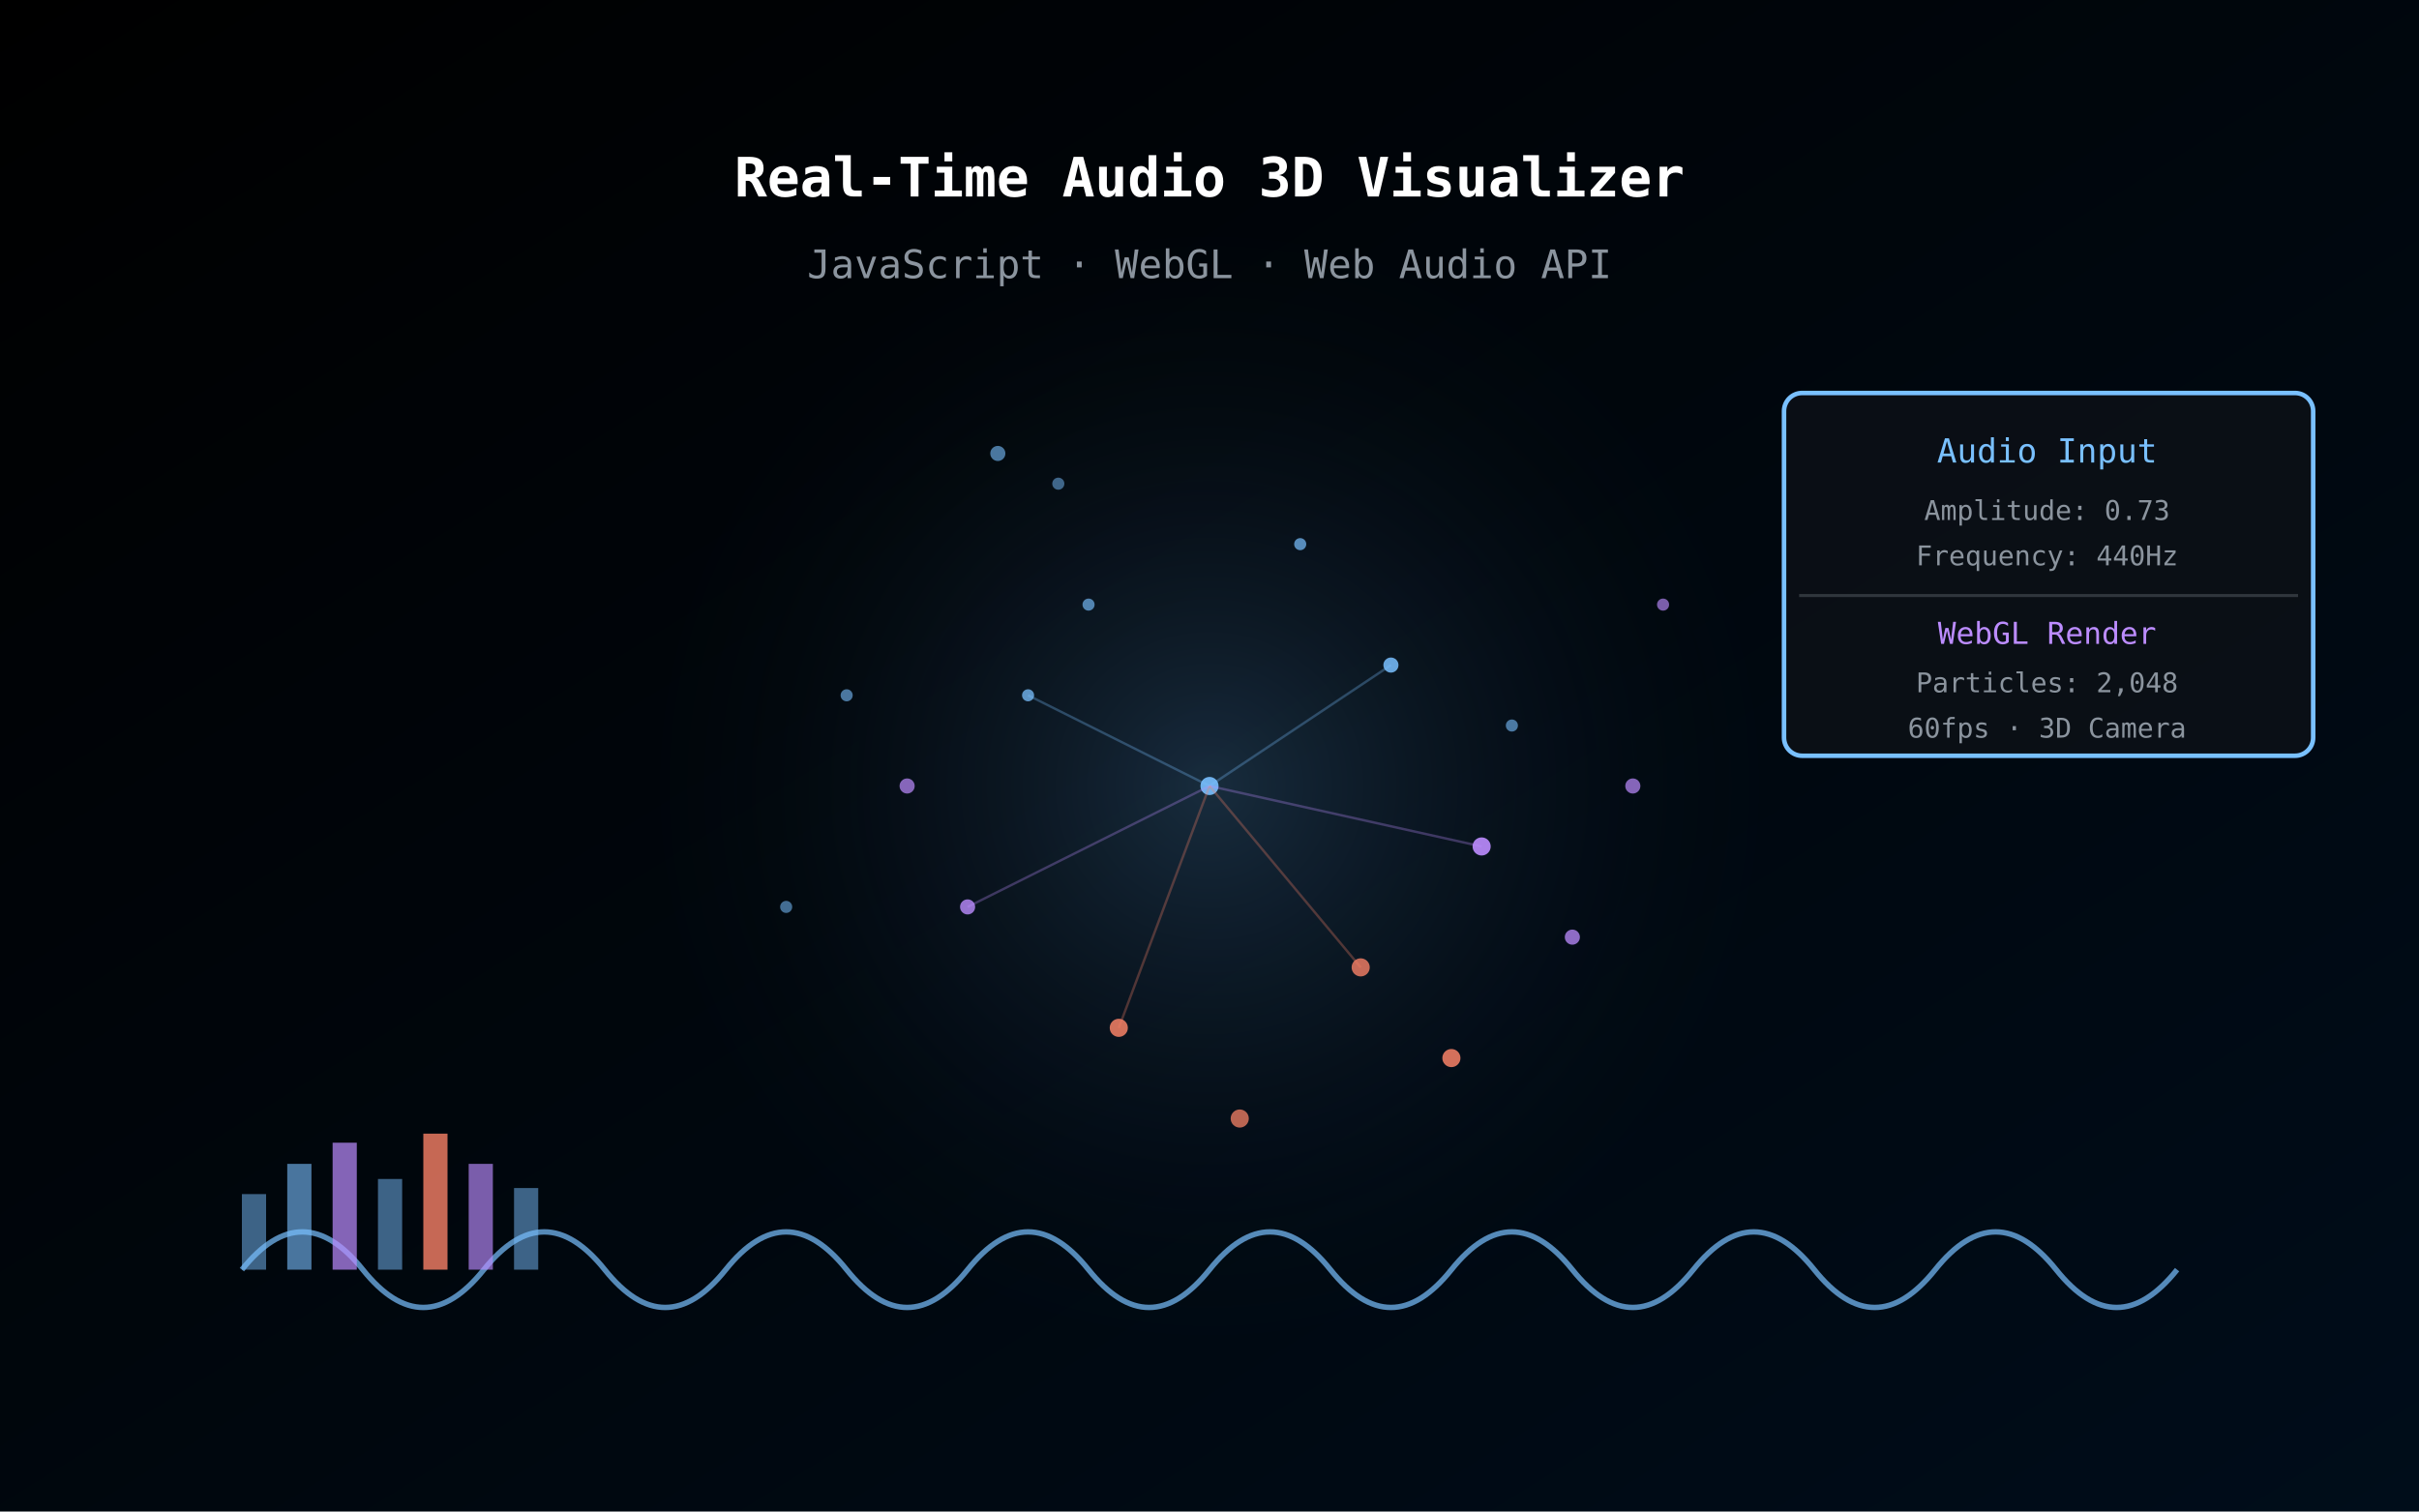
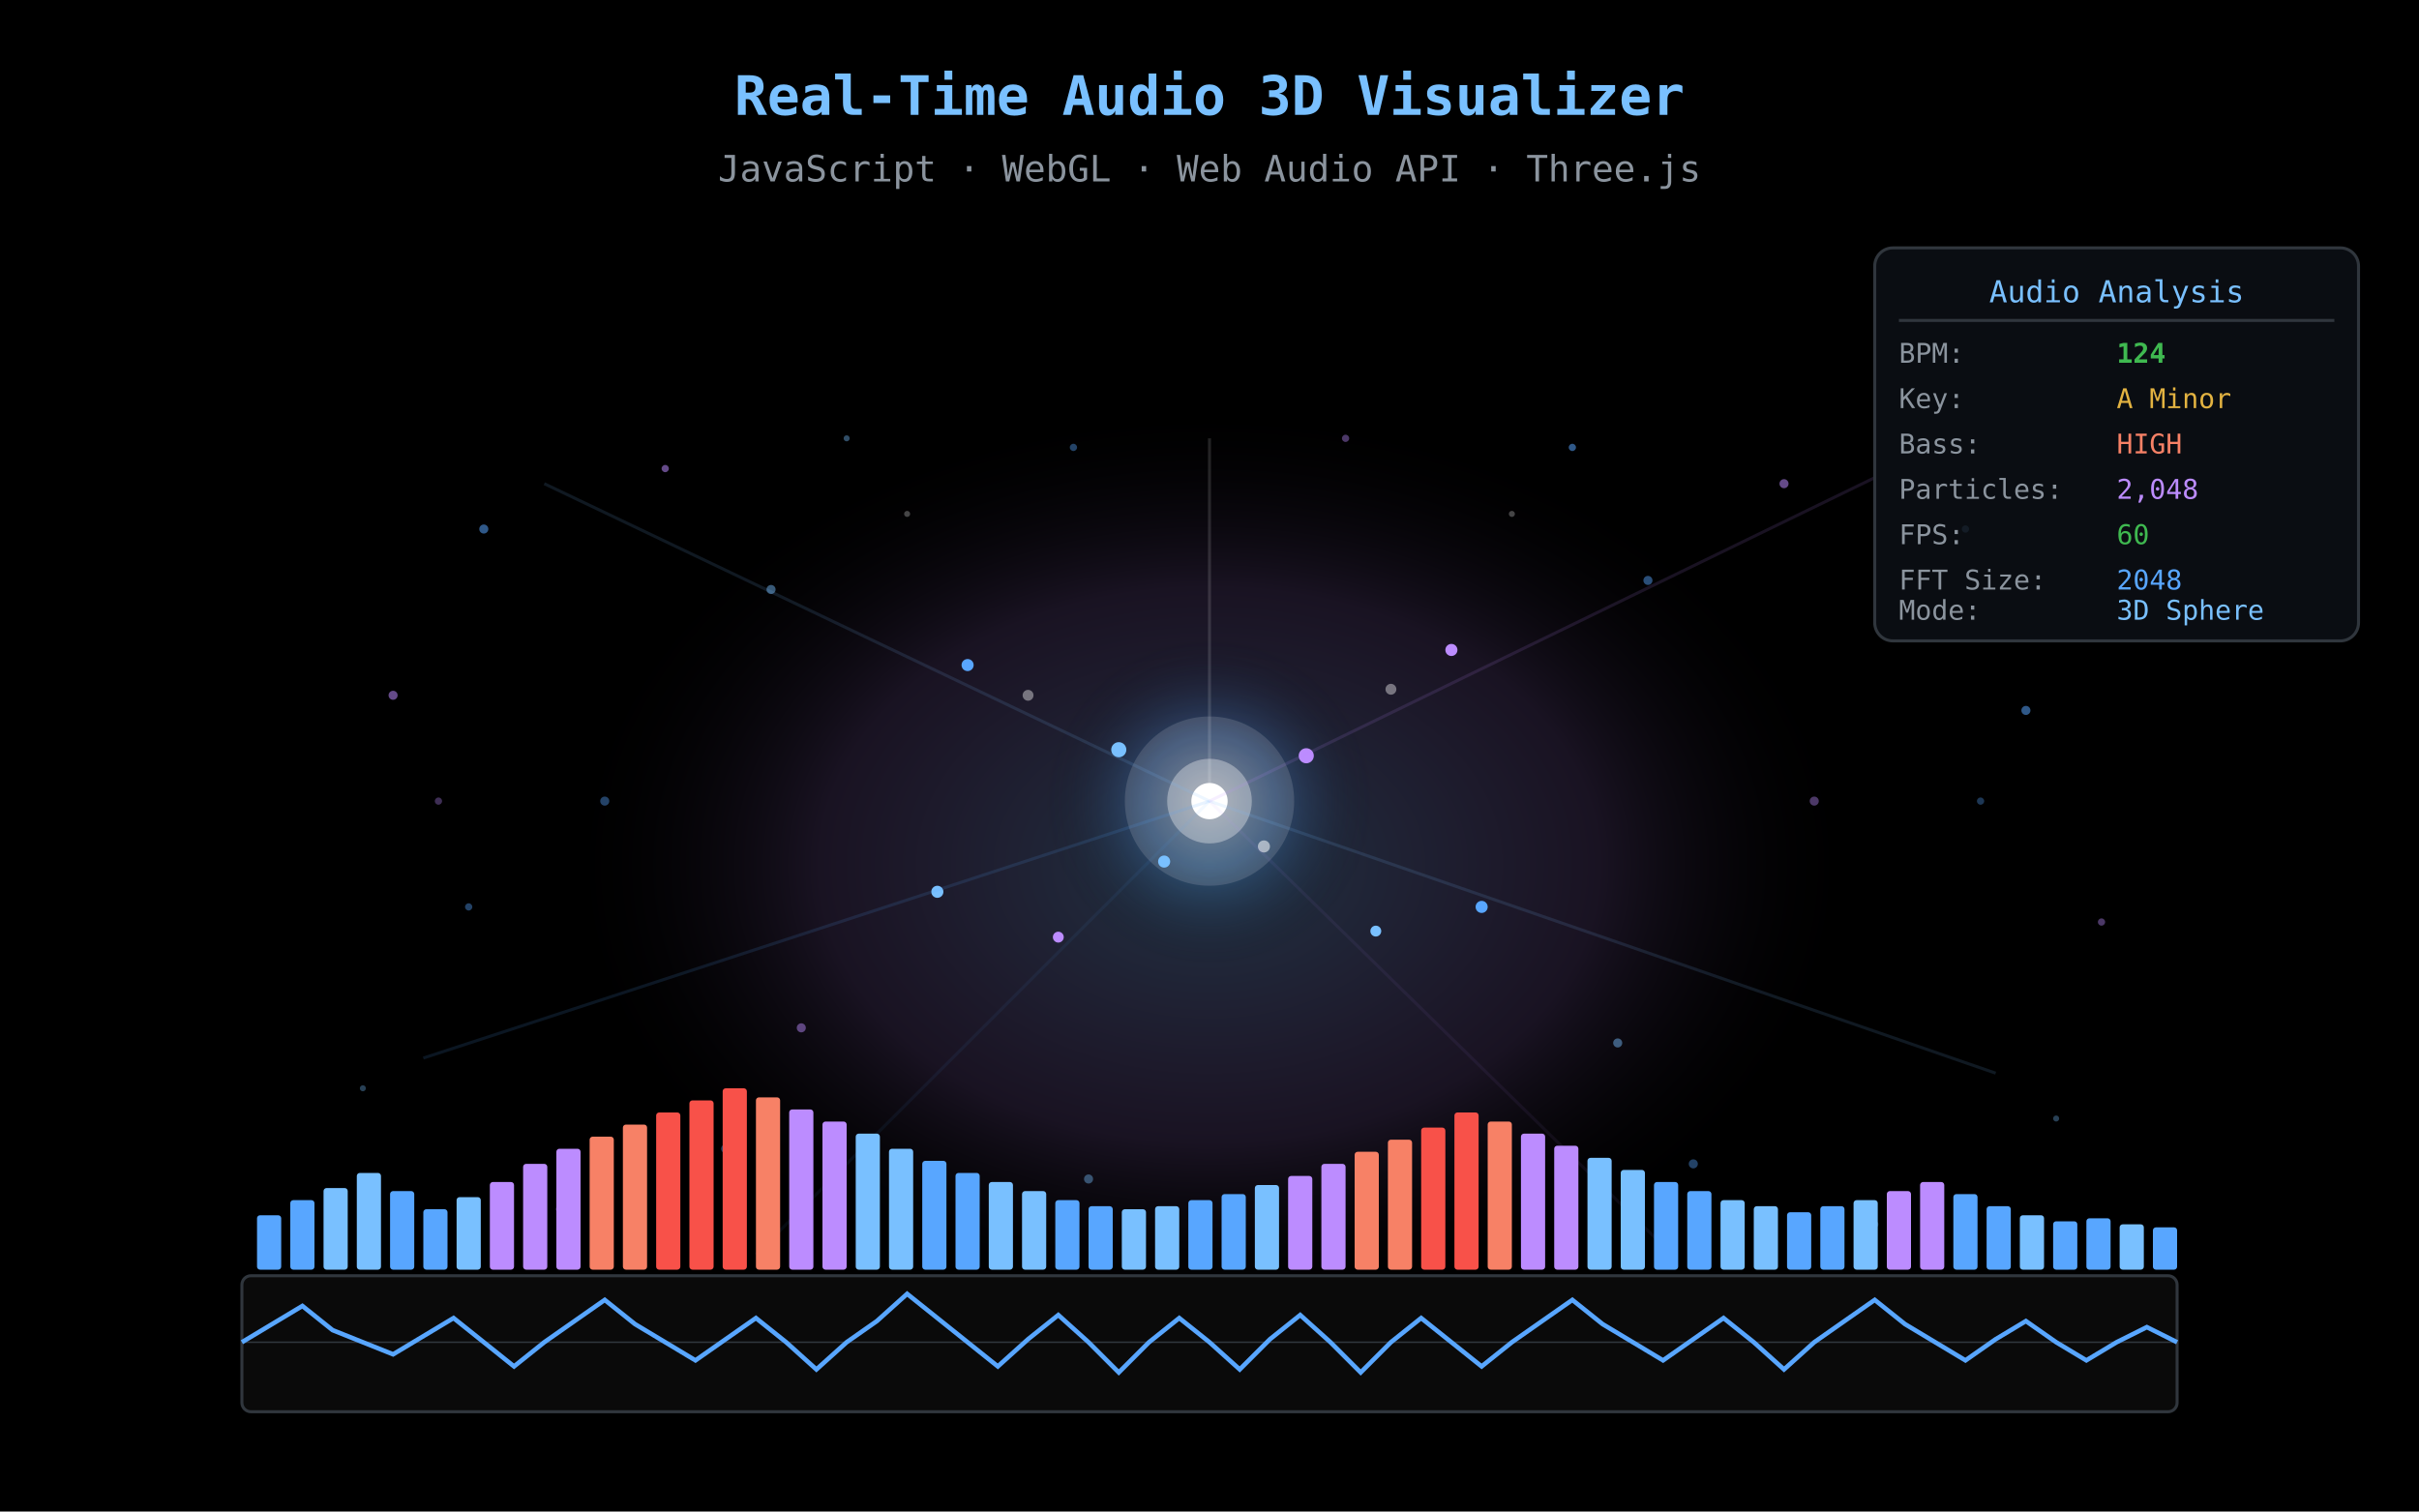
<svg xmlns="http://www.w3.org/2000/svg" viewBox="0 0 800 500" width="800" height="500">
  <defs>
-     <linearGradient id="bg" x1="0%" y1="0%" x2="100%" y2="100%">
-       <stop offset="0%" style="stop-color:#000000" />
-       <stop offset="100%" style="stop-color:#000d1a" />
-     </linearGradient>
-     <radialGradient id="glow" cx="50%" cy="50%" r="50%">
-       <stop offset="0%" style="stop-color:#79c0ff33" />
+     <radialGradient id="glow34" cx="50%" cy="54%" r="38%">
+       <stop offset="0%" style="stop-color:#79c0ff44" />
+       <stop offset="60%" style="stop-color:#bc8cff22" />
+       <stop offset="100%" style="stop-color:#00000000" />
+     </radialGradient>
+     <radialGradient id="centerGlow" cx="50%" cy="50%" r="50%">
+       <stop offset="0%" style="stop-color:#ffffff66" />
+       <stop offset="40%" style="stop-color:#58a6ff44" />
      <stop offset="100%" style="stop-color:#00000000" />
    </radialGradient>
  </defs>
-   <rect width="800" height="500" fill="url(#bg)" />
-   <ellipse cx="400" cy="260" rx="200" ry="200" fill="url(#glow)" />
-   <circle cx="400" cy="260" r="3" fill="#79c0ff" opacity="0.9" />
-   <circle cx="460" cy="220" r="2.5" fill="#79c0ff" opacity="0.85" />
-   <circle cx="340" cy="230" r="2" fill="#79c0ff" opacity="0.75" />
-   <circle cx="490" cy="280" r="3" fill="#bc8cff" opacity="0.9" />
-   <circle cx="320" cy="300" r="2.5" fill="#bc8cff" opacity="0.8" />
-   <circle cx="430" cy="180" r="2" fill="#79c0ff" opacity="0.7" />
-   <circle cx="370" cy="340" r="3" fill="#f78166" opacity="0.85" />
-   <circle cx="500" cy="240" r="2" fill="#79c0ff" opacity="0.6" />
-   <circle cx="300" cy="260" r="2.5" fill="#bc8cff" opacity="0.7" />
-   <circle cx="450" cy="320" r="3" fill="#f78166" opacity="0.8" />
-   <circle cx="360" cy="200" r="2" fill="#79c0ff" opacity="0.65" />
-   <circle cx="520" cy="310" r="2.5" fill="#bc8cff" opacity="0.75" />
-   <circle cx="280" cy="230" r="2" fill="#79c0ff" opacity="0.6" />
-   <circle cx="480" cy="350" r="3" fill="#f78166" opacity="0.85" />
-   <circle cx="350" cy="160" r="2" fill="#79c0ff" opacity="0.5" />
-   <circle cx="540" cy="260" r="2.5" fill="#bc8cff" opacity="0.7" />
-   <circle cx="260" cy="300" r="2" fill="#79c0ff" opacity="0.55" />
-   <circle cx="410" cy="370" r="3" fill="#f78166" opacity="0.75" />
-   <circle cx="330" cy="150" r="2.5" fill="#79c0ff" opacity="0.6" />
-   <circle cx="550" cy="200" r="2" fill="#bc8cff" opacity="0.65" />
-   <line x1="400" y1="260" x2="460" y2="220" stroke="#79c0ff" stroke-width="0.8" opacity="0.3" />
-   <line x1="400" y1="260" x2="490" y2="280" stroke="#bc8cff" stroke-width="0.8" opacity="0.3" />
-   <line x1="400" y1="260" x2="370" y2="340" stroke="#f78166" stroke-width="0.8" opacity="0.3" />
-   <line x1="400" y1="260" x2="320" y2="300" stroke="#bc8cff" stroke-width="0.8" opacity="0.3" />
-   <line x1="400" y1="260" x2="450" y2="320" stroke="#f78166" stroke-width="0.8" opacity="0.3" />
-   <line x1="400" y1="260" x2="340" y2="230" stroke="#79c0ff" stroke-width="0.8" opacity="0.3" />
-   <path d="M80 420 Q100 395 120 420 Q140 445 160 420 Q180 395 200 420 Q220 445 240 420 Q260 395 280 420 Q300 445 320 420 Q340 395 360 420 Q380 445 400 420 Q420 395 440 420 Q460 445 480 420 Q500 395 520 420 Q540 445 560 420 Q580 395 600 420 Q620 445 640 420 Q660 395 680 420 Q700 445 720 420" fill="none" stroke="#79c0ff" stroke-width="1.8" opacity="0.7" />
-   <rect x="80" y="395" width="8" height="25" fill="#79c0ff" opacity="0.5" />
-   <rect x="95" y="385" width="8" height="35" fill="#79c0ff" opacity="0.6" />
-   <rect x="110" y="378" width="8" height="42" fill="#bc8cff" opacity="0.7" />
-   <rect x="125" y="390" width="8" height="30" fill="#79c0ff" opacity="0.5" />
-   <rect x="140" y="375" width="8" height="45" fill="#f78166" opacity="0.8" />
-   <rect x="155" y="385" width="8" height="35" fill="#bc8cff" opacity="0.65" />
-   <rect x="170" y="393" width="8" height="27" fill="#79c0ff" opacity="0.5" />
-   <rect x="590" y="130" width="175" height="120" rx="6" fill="#0d1117cc" stroke="#79c0ff" stroke-width="1.5" />
-   <text x="677" y="153" text-anchor="middle" fill="#79c0ff" font-family="monospace" font-size="11">Audio Input</text>
-   <text x="677" y="172" text-anchor="middle" fill="#8b949e" font-family="monospace" font-size="9">Amplitude: 0.73</text>
-   <text x="677" y="187" text-anchor="middle" fill="#8b949e" font-family="monospace" font-size="9">Frequency: 440Hz</text>
-   <line x1="595" y1="197" x2="760" y2="197" stroke="#30363d" stroke-width="1" />
-   <text x="677" y="213" text-anchor="middle" fill="#bc8cff" font-family="monospace" font-size="10">WebGL Render</text>
-   <text x="677" y="229" text-anchor="middle" fill="#8b949e" font-family="monospace" font-size="9">Particles: 2,048</text>
-   <text x="677" y="244" text-anchor="middle" fill="#8b949e" font-family="monospace" font-size="9">60fps · 3D Camera</text>
-   <text x="400" y="65" text-anchor="middle" fill="#ffffff" font-family="monospace" font-size="18" font-weight="bold">Real-Time Audio 3D Visualizer</text>
-   <text x="400" y="92" text-anchor="middle" fill="#8b949e" font-family="monospace" font-size="13">JavaScript · WebGL · Web Audio API</text>
+   <rect width="800" height="500" fill="#000000" />
+   <ellipse cx="400" cy="270" rx="280" ry="200" fill="url(#glow34)" />
+   <text x="400" y="38" text-anchor="middle" font-family="monospace" font-size="18" font-weight="bold" fill="#79c0ff">Real-Time Audio 3D Visualizer</text>
+   <text x="400" y="60" text-anchor="middle" font-family="monospace" font-size="12" fill="#8b949e">JavaScript · WebGL · Web Audio API · Three.js</text>
+   <circle cx="400" cy="265" r="55" fill="url(#centerGlow)" />
+   <circle cx="400" cy="265" r="28" fill="#ffffff22" />
+   <circle cx="400" cy="265" r="14" fill="#ffffff55" />
+   <circle cx="400" cy="265" r="6" fill="#ffffff" />
+   <circle cx="400" cy="265" r="3" fill="#ffffff" />
+   <circle cx="370" cy="248" r="2.5" fill="#79c0ff" />
+   <circle cx="432" cy="250" r="2.5" fill="#bc8cff" />
+   <circle cx="385" cy="285" r="2" fill="#79c0ff" />
+   <circle cx="418" cy="280" r="2" fill="#ffffff88" />
+   <circle cx="320" cy="220" r="2" fill="#58a6ff" />
+   <circle cx="480" cy="215" r="2" fill="#bc8cff" />
+   <circle cx="310" cy="295" r="2" fill="#79c0ff" />
+   <circle cx="490" cy="300" r="2" fill="#58a6ff" />
+   <circle cx="350" cy="310" r="1.8" fill="#bc8cff" />
+   <circle cx="455" cy="308" r="1.8" fill="#79c0ff" />
+   <circle cx="340" cy="230" r="1.8" fill="#ffffff66" />
+   <circle cx="460" cy="228" r="1.8" fill="#ffffff66" />
+   <circle cx="160" cy="175" r="1.5" fill="#58a6ff88" />
+   <circle cx="220" cy="155" r="1.2" fill="#bc8cff88" />
+   <circle cx="280" cy="145" r="1" fill="#79c0ff66" />
+   <circle cx="520" cy="148" r="1.2" fill="#58a6ff88" />
+   <circle cx="590" cy="160" r="1.5" fill="#bc8cff88" />
+   <circle cx="650" cy="175" r="1.2" fill="#79c0ff66" />
+   <circle cx="130" cy="230" r="1.5" fill="#bc8cff88" />
+   <circle cx="155" cy="300" r="1.2" fill="#58a6ff66" />
+   <circle cx="120" cy="360" r="1" fill="#79c0ff55" />
+   <circle cx="670" cy="235" r="1.5" fill="#58a6ff88" />
+   <circle cx="695" cy="305" r="1.2" fill="#bc8cff66" />
+   <circle cx="680" cy="370" r="1" fill="#79c0ff55" />
+   <circle cx="240" cy="380" r="1.5" fill="#58a6ff66" />
+   <circle cx="185" cy="400" r="1.2" fill="#bc8cff55" />
+   <circle cx="560" cy="385" r="1.5" fill="#58a6ff66" />
+   <circle cx="620" cy="405" r="1.2" fill="#79c0ff55" />
+   <circle cx="300" cy="170" r="1" fill="#ffffff44" />
+   <circle cx="500" cy="170" r="1" fill="#ffffff44" />
+   <circle cx="200" cy="265" r="1.5" fill="#58a6ff66" />
+   <circle cx="600" cy="265" r="1.5" fill="#bc8cff66" />
+   <circle cx="255" cy="195" r="1.5" fill="#79c0ff77" />
+   <circle cx="545" cy="192" r="1.5" fill="#58a6ff77" />
+   <circle cx="265" cy="340" r="1.5" fill="#bc8cff77" />
+   <circle cx="535" cy="345" r="1.5" fill="#79c0ff77" />
+   <circle cx="355" cy="148" r="1.2" fill="#58a6ff66" />
+   <circle cx="445" cy="145" r="1.2" fill="#bc8cff66" />
+   <circle cx="360" cy="390" r="1.5" fill="#79c0ff66" />
+   <circle cx="440" cy="388" r="1.5" fill="#58a6ff66" />
+   <circle cx="145" cy="265" r="1.2" fill="#bc8cff55" />
+   <circle cx="655" cy="265" r="1.2" fill="#58a6ff55" />
+   <line x1="400" y1="265" x2="180" y2="160" stroke="#79c0ff22" stroke-width="1" />
+   <line x1="400" y1="265" x2="620" y2="158" stroke="#bc8cff22" stroke-width="1" />
+   <line x1="400" y1="265" x2="140" y2="350" stroke="#58a6ff22" stroke-width="1" />
+   <line x1="400" y1="265" x2="660" y2="355" stroke="#79c0ff22" stroke-width="1" />
+   <line x1="400" y1="265" x2="400" y2="145" stroke="#ffffff22" stroke-width="1" />
+   <line x1="400" y1="265" x2="250" y2="415" stroke="#58a6ff11" stroke-width="1" />
+   <line x1="400" y1="265" x2="550" y2="412" stroke="#bc8cff11" stroke-width="1" />
+   <rect x="85" y="402" width="8" height="18" rx="1" fill="#58a6ff" />
+   <rect x="96" y="397" width="8" height="23" rx="1" fill="#58a6ff" />
+   <rect x="107" y="393" width="8" height="27" rx="1" fill="#79c0ff" />
+   <rect x="118" y="388" width="8" height="32" rx="1" fill="#79c0ff" />
+   <rect x="129" y="394" width="8" height="26" rx="1" fill="#58a6ff" />
+   <rect x="140" y="400" width="8" height="20" rx="1" fill="#58a6ff" />
+   <rect x="151" y="396" width="8" height="24" rx="1" fill="#79c0ff" />
+   <rect x="162" y="391" width="8" height="29" rx="1" fill="#bc8cff" />
+   <rect x="173" y="385" width="8" height="35" rx="1" fill="#bc8cff" />
+   <rect x="184" y="380" width="8" height="40" rx="1" fill="#bc8cff" />
+   <rect x="195" y="376" width="8" height="44" rx="1" fill="#f78166" />
+   <rect x="206" y="372" width="8" height="48" rx="1" fill="#f78166" />
+   <rect x="217" y="368" width="8" height="52" rx="1" fill="#f85149" />
+   <rect x="228" y="364" width="8" height="56" rx="1" fill="#f85149" />
+   <rect x="239" y="360" width="8" height="60" rx="1" fill="#f85149" />
+   <rect x="250" y="363" width="8" height="57" rx="1" fill="#f78166" />
+   <rect x="261" y="367" width="8" height="53" rx="1" fill="#bc8cff" />
+   <rect x="272" y="371" width="8" height="49" rx="1" fill="#bc8cff" />
+   <rect x="283" y="375" width="8" height="45" rx="1" fill="#79c0ff" />
+   <rect x="294" y="380" width="8" height="40" rx="1" fill="#79c0ff" />
+   <rect x="305" y="384" width="8" height="36" rx="1" fill="#58a6ff" />
+   <rect x="316" y="388" width="8" height="32" rx="1" fill="#58a6ff" />
+   <rect x="327" y="391" width="8" height="29" rx="1" fill="#79c0ff" />
+   <rect x="338" y="394" width="8" height="26" rx="1" fill="#79c0ff" />
+   <rect x="349" y="397" width="8" height="23" rx="1" fill="#58a6ff" />
+   <rect x="360" y="399" width="8" height="21" rx="1" fill="#58a6ff" />
+   <rect x="371" y="400" width="8" height="20" rx="1" fill="#79c0ff" />
+   <rect x="382" y="399" width="8" height="21" rx="1" fill="#79c0ff" />
+   <rect x="393" y="397" width="8" height="23" rx="1" fill="#58a6ff" />
+   <rect x="404" y="395" width="8" height="25" rx="1" fill="#58a6ff" />
+   <rect x="415" y="392" width="8" height="28" rx="1" fill="#79c0ff" />
+   <rect x="426" y="389" width="8" height="31" rx="1" fill="#bc8cff" />
+   <rect x="437" y="385" width="8" height="35" rx="1" fill="#bc8cff" />
+   <rect x="448" y="381" width="8" height="39" rx="1" fill="#f78166" />
+   <rect x="459" y="377" width="8" height="43" rx="1" fill="#f78166" />
+   <rect x="470" y="373" width="8" height="47" rx="1" fill="#f85149" />
+   <rect x="481" y="368" width="8" height="52" rx="1" fill="#f85149" />
+   <rect x="492" y="371" width="8" height="49" rx="1" fill="#f78166" />
+   <rect x="503" y="375" width="8" height="45" rx="1" fill="#bc8cff" />
+   <rect x="514" y="379" width="8" height="41" rx="1" fill="#bc8cff" />
+   <rect x="525" y="383" width="8" height="37" rx="1" fill="#79c0ff" />
+   <rect x="536" y="387" width="8" height="33" rx="1" fill="#79c0ff" />
+   <rect x="547" y="391" width="8" height="29" rx="1" fill="#58a6ff" />
+   <rect x="558" y="394" width="8" height="26" rx="1" fill="#58a6ff" />
+   <rect x="569" y="397" width="8" height="23" rx="1" fill="#79c0ff" />
+   <rect x="580" y="399" width="8" height="21" rx="1" fill="#79c0ff" />
+   <rect x="591" y="401" width="8" height="19" rx="1" fill="#58a6ff" />
+   <rect x="602" y="399" width="8" height="21" rx="1" fill="#58a6ff" />
+   <rect x="613" y="397" width="8" height="23" rx="1" fill="#79c0ff" />
+   <rect x="624" y="394" width="8" height="26" rx="1" fill="#bc8cff" />
+   <rect x="635" y="391" width="8" height="29" rx="1" fill="#bc8cff" />
+   <rect x="646" y="395" width="8" height="25" rx="1" fill="#58a6ff" />
+   <rect x="657" y="399" width="8" height="21" rx="1" fill="#58a6ff" />
+   <rect x="668" y="402" width="8" height="18" rx="1" fill="#79c0ff" />
+   <rect x="679" y="404" width="8" height="16" rx="1" fill="#58a6ff" />
+   <rect x="690" y="403" width="8" height="17" rx="1" fill="#58a6ff" />
+   <rect x="701" y="405" width="8" height="15" rx="1" fill="#79c0ff" />
+   <rect x="712" y="406" width="8" height="14" rx="1" fill="#58a6ff" />
+   <rect x="80" y="422" width="640" height="45" rx="3" fill="#0a0a0a" stroke="#30363d" stroke-width="1" />
+   <line x1="80" y1="444" x2="720" y2="444" stroke="#30363d" stroke-width="0.5" />
+   <polyline points="80,444 90,438 100,432 110,440 120,444 130,448 140,442 150,436 160,444 170,452 180,444 190,437 200,430 210,438 220,444 230,450 240,443 250,436 260,444 270,453 280,444 290,437 300,428 310,436 320,444 330,452 340,443 350,435 360,444 370,454 380,444 390,436 400,444 410,453 420,443 430,435 440,444 450,454 460,444 470,436 480,444 490,452 500,444 510,437 520,430 530,438 540,444 550,450 560,443 570,436 580,444 590,453 600,444 610,437 620,430 630,438 640,444 650,450 660,443 670,437 680,444 690,450 700,444 710,439 720,444" fill="none" stroke="#58a6ff" stroke-width="1.5" />
+   <rect x="620" y="82" width="160" height="130" rx="6" fill="#0d1117cc" stroke="#30363d" stroke-width="1" />
+   <text x="700" y="100" text-anchor="middle" font-family="monospace" font-size="10" fill="#79c0ff">Audio Analysis</text>
+   <line x1="628" y1="106" x2="772" y2="106" stroke="#30363d" stroke-width="1" />
+   <text x="628" y="120" font-family="monospace" font-size="9" fill="#8b949e">BPM:</text>
+   <text x="700" y="120" font-family="monospace" font-size="9" font-weight="bold" fill="#3fb950">124</text>
+   <text x="628" y="135" font-family="monospace" font-size="9" fill="#8b949e">Key:</text>
+   <text x="700" y="135" font-family="monospace" font-size="9" fill="#e3b341">A Minor</text>
+   <text x="628" y="150" font-family="monospace" font-size="9" fill="#8b949e">Bass:</text>
+   <text x="700" y="150" font-family="monospace" font-size="9" fill="#f78166">HIGH</text>
+   <text x="628" y="165" font-family="monospace" font-size="9" fill="#8b949e">Particles:</text>
+   <text x="700" y="165" font-family="monospace" font-size="9" fill="#bc8cff">2,048</text>
+   <text x="628" y="180" font-family="monospace" font-size="9" fill="#8b949e">FPS:</text>
+   <text x="700" y="180" font-family="monospace" font-size="9" fill="#3fb950">60</text>
+   <text x="628" y="195" font-family="monospace" font-size="9" fill="#8b949e">FFT Size:</text>
+   <text x="700" y="195" font-family="monospace" font-size="9" fill="#58a6ff">2048</text>
+   <text x="628" y="205" font-family="monospace" font-size="9" fill="#8b949e">Mode:</text>
+   <text x="700" y="205" font-family="monospace" font-size="9" fill="#79c0ff">3D Sphere</text>
</svg>
